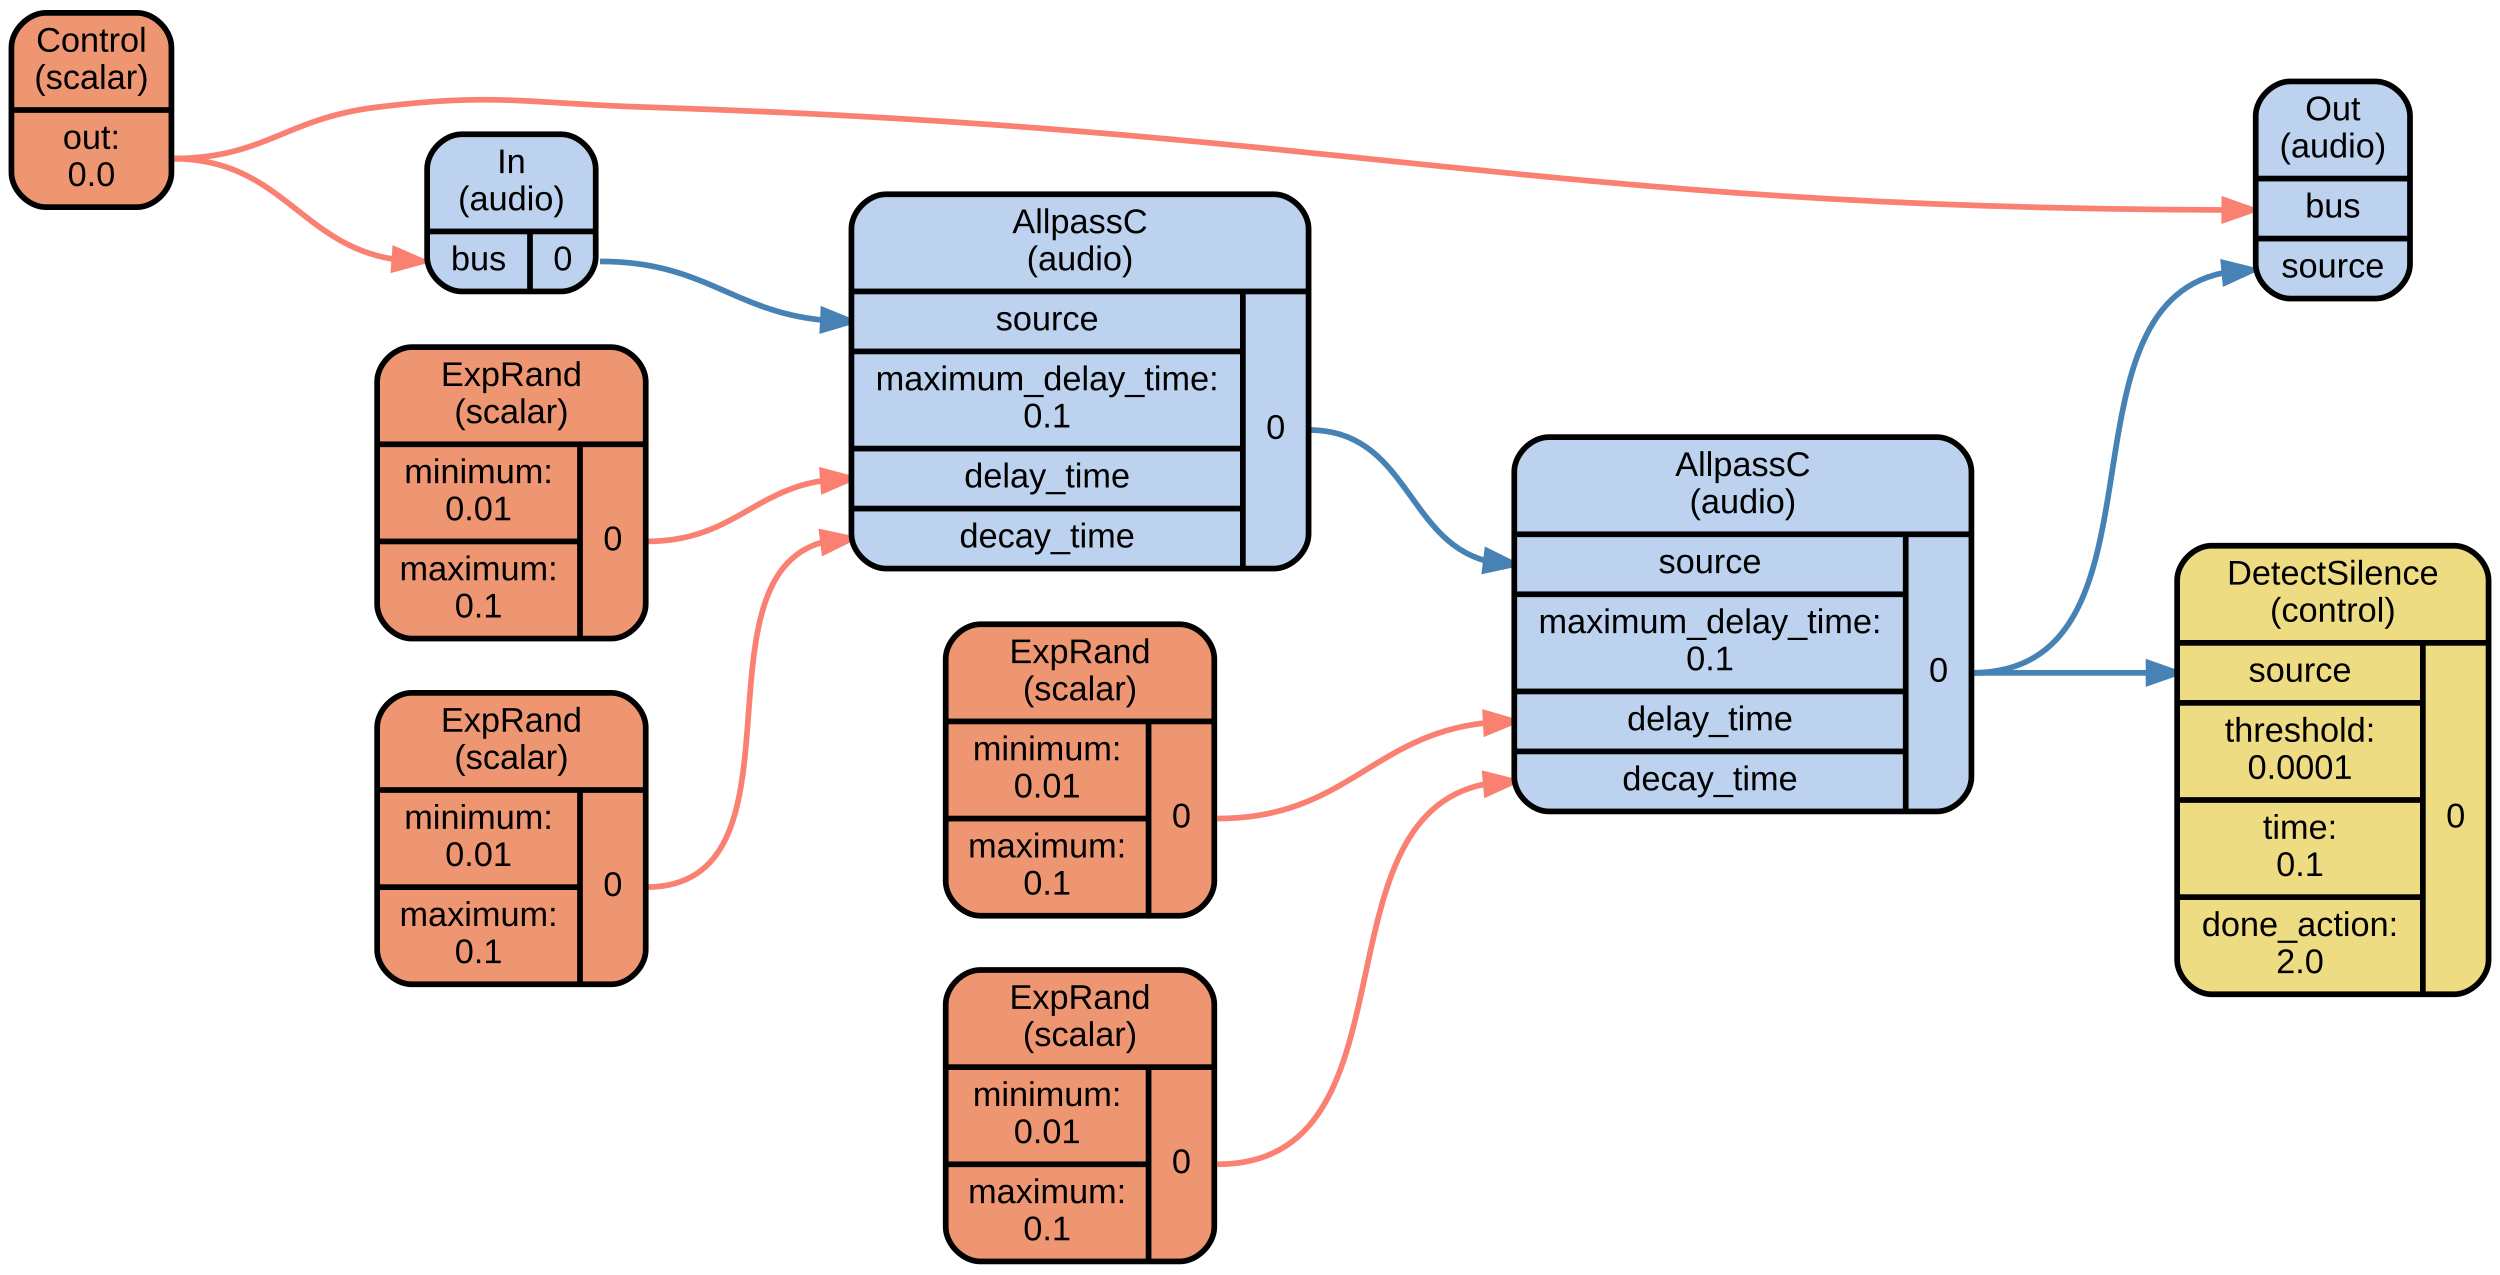
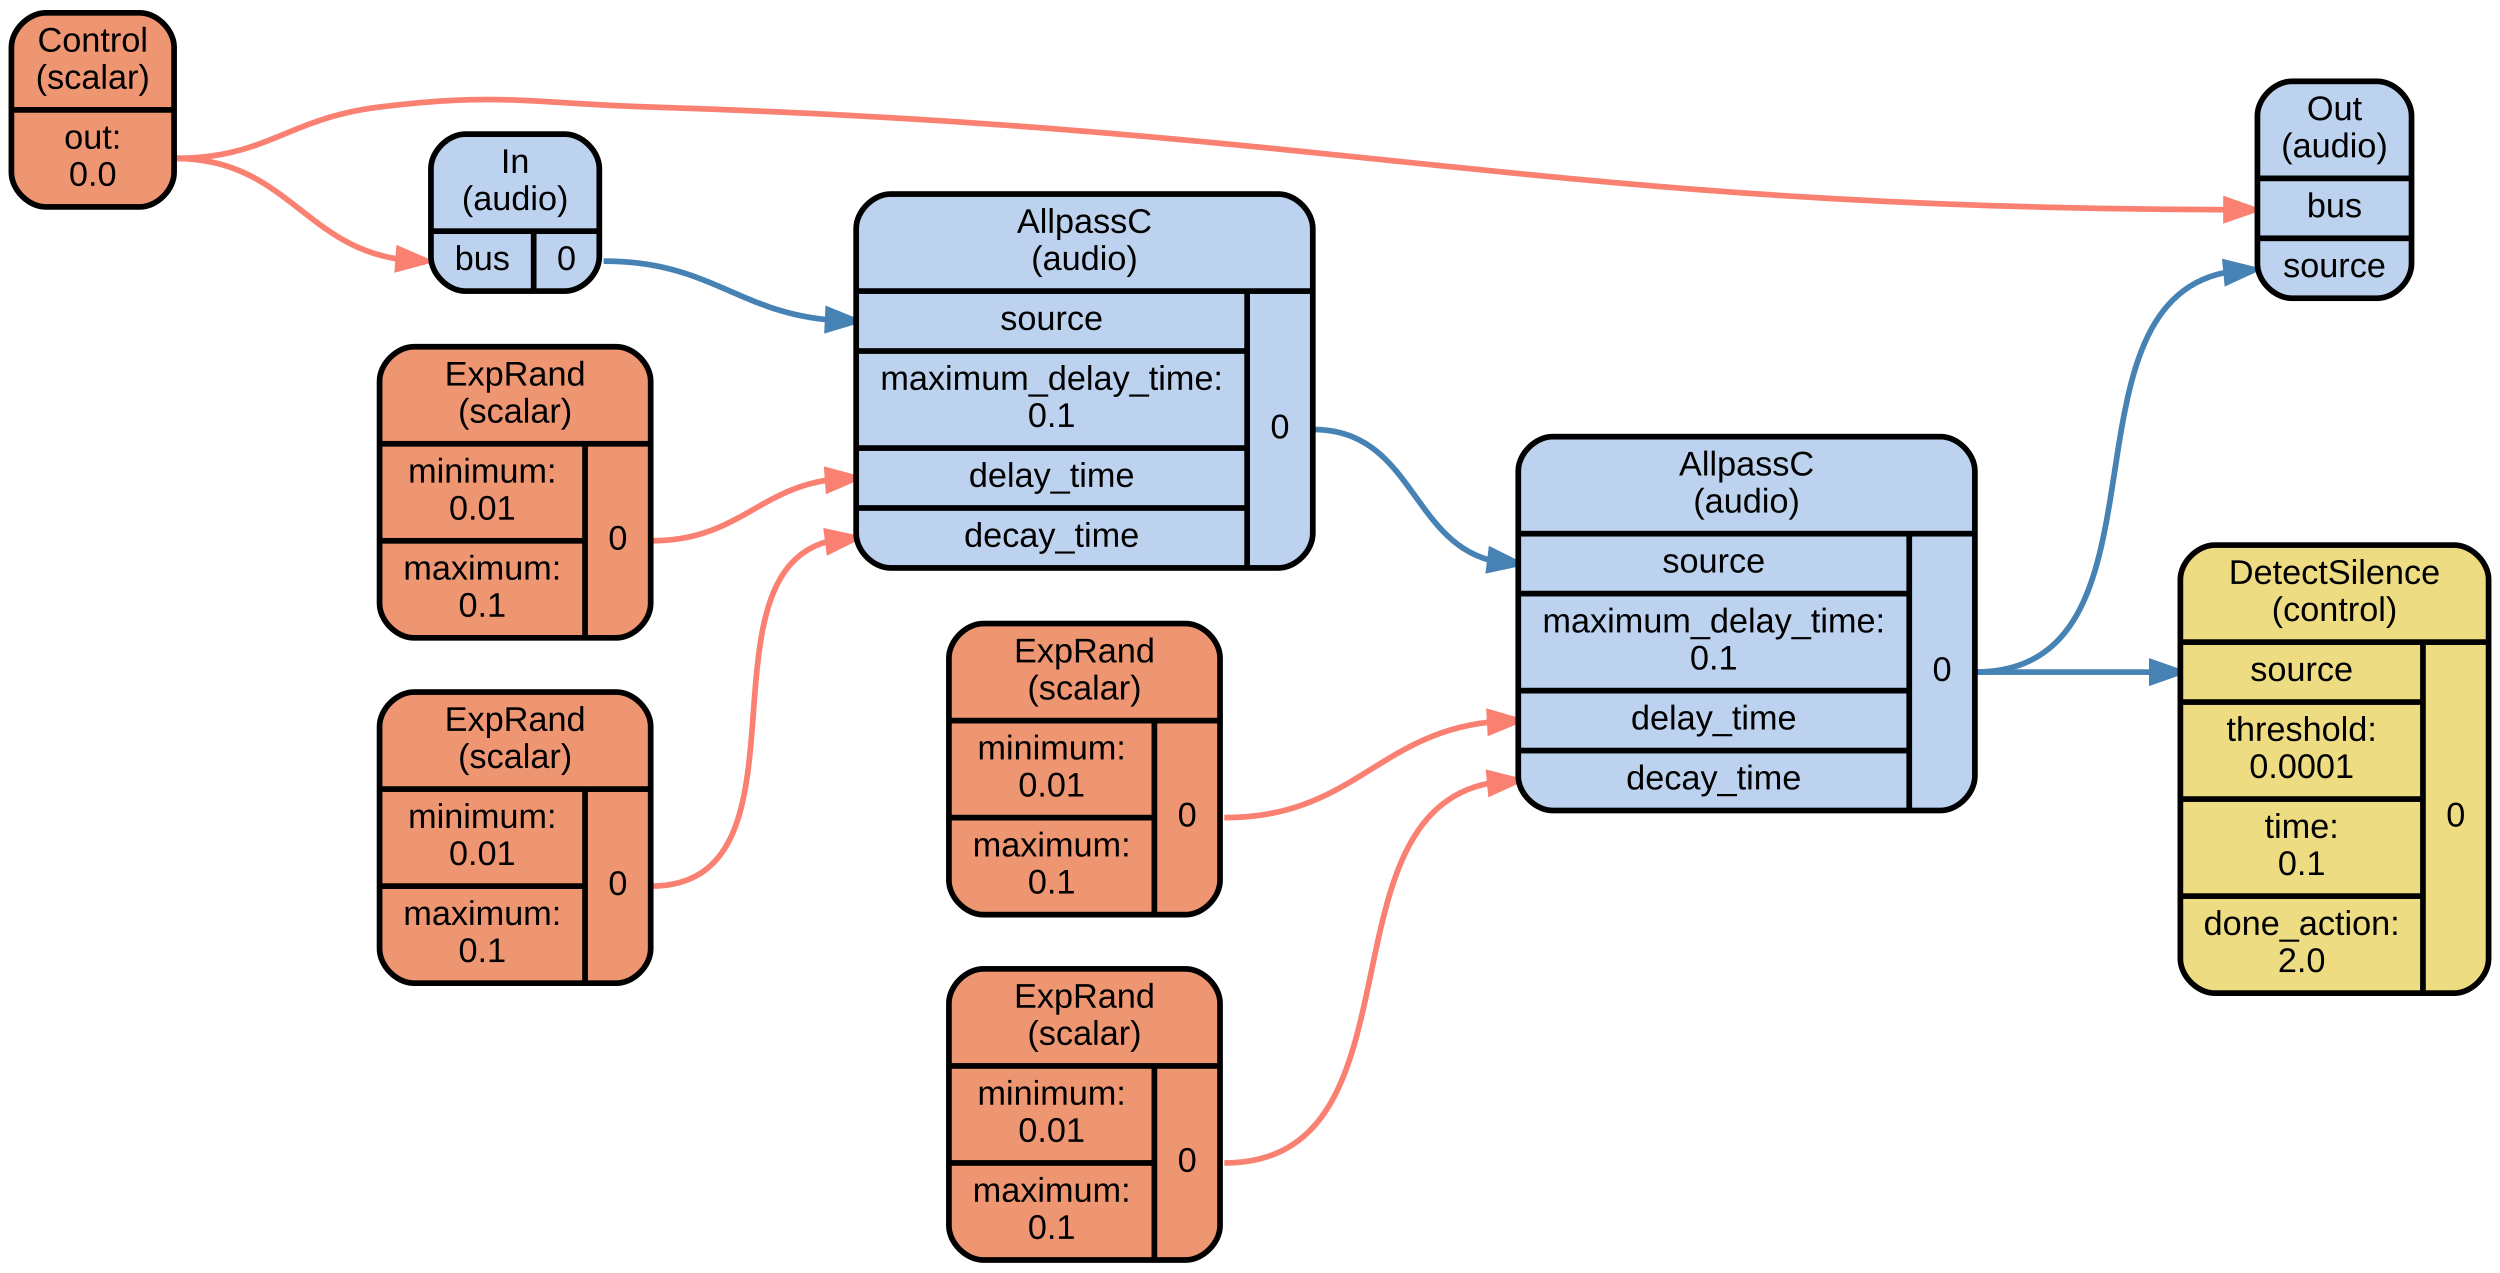
- <svg xmlns="http://www.w3.org/2000/svg" width="875pt" height="446pt" viewBox="0.00 0.00 875.00 446.00">
+ <svg xmlns="http://www.w3.org/2000/svg" width="876pt" height="446pt" viewBox="0.00 0.00 876.00 446.00">
  <g id="graph0" class="graph" transform="scale(1 1) rotate(0) translate(4 442)">
    <g id="edge1" class="edge">
-       <path fill="none" stroke="salmon" stroke-width="2" d="M56,-386.5C94.63,-386.5 100.86,-356.42 133.92,-351.25" />
-       <polygon fill="salmon" stroke="salmon" stroke-width="2" points="134.29,-354.73 144,-350.5 133.77,-347.75 134.29,-354.73" />
+       <path fill="none" stroke="salmon" stroke-width="2" d="M57,-386.5C95.81,-386.5 102.14,-356.42 135.36,-351.25" />
+       <polygon fill="salmon" stroke="salmon" stroke-width="2" points="135.79,-354.73 145.5,-350.5 135.27,-347.75 135.79,-354.73" />
    </g>
    <g id="edge2" class="edge">
-       <path fill="none" stroke="salmon" stroke-width="2" d="M56,-386.5C88.98,-386.5 95.26,-400.47 128,-404.5 169.46,-409.6 180.24,-405.83 222,-404.5 468.96,-396.61 532.27,-369.26 774.33,-368.52" />
-       <polygon fill="salmon" stroke="salmon" stroke-width="2" points="774.51,-372.02 784.5,-368.5 774.49,-365.02 774.51,-372.02" />
+       <path fill="none" stroke="salmon" stroke-width="2" d="M57,-386.5C89.98,-386.5 96.26,-400.47 129,-404.5 170.91,-409.66 181.8,-405.85 224,-404.5 470.74,-396.61 533.99,-369.26 775.84,-368.52" />
+       <polygon fill="salmon" stroke="salmon" stroke-width="2" points="776.01,-372.02 786,-368.5 775.99,-365.02 776.01,-372.02" />
    </g>
    <g id="edge3" class="edge">
-       <path fill="none" stroke="steelblue" stroke-width="2" d="M206,-350.5C242.6,-350.5 252.17,-333.1 283.91,-329.98" />
-       <polygon fill="steelblue" stroke="steelblue" stroke-width="2" points="284.18,-333.47 294,-329.5 283.85,-326.48 284.18,-333.47" />
+       <path fill="none" stroke="steelblue" stroke-width="2" d="M207.5,-350.5C244.29,-350.5 253.94,-333.1 285.85,-329.98" />
+       <polygon fill="steelblue" stroke="steelblue" stroke-width="2" points="286.18,-333.47 296,-329.5 285.85,-326.47 286.18,-333.47" />
    </g>
    <g id="edge4" class="edge">
-       <path fill="none" stroke="salmon" stroke-width="2" d="M222,-131.5C281.15,-131.5 237.14,-239.17 283.8,-252.21" />
-       <polygon fill="salmon" stroke="salmon" stroke-width="2" points="283.64,-255.72 294,-253.5 284.52,-248.78 283.64,-255.72" />
+       <path fill="none" stroke="salmon" stroke-width="2" d="M224,-131.5C283.15,-131.5 239.14,-239.17 285.8,-252.21" />
+       <polygon fill="salmon" stroke="salmon" stroke-width="2" points="285.64,-255.72 296,-253.5 286.52,-248.78 285.64,-255.72" />
    </g>
    <g id="edge5" class="edge">
-       <path fill="none" stroke="salmon" stroke-width="2" d="M222,-252.5C251.8,-252.5 259.09,-269.95 283.97,-273.77" />
-       <polygon fill="salmon" stroke="salmon" stroke-width="2" points="283.77,-277.26 294,-274.5 284.28,-270.28 283.77,-277.26" />
+       <path fill="none" stroke="salmon" stroke-width="2" d="M224,-252.5C253.8,-252.5 261.09,-269.95 285.97,-273.77" />
+       <polygon fill="salmon" stroke="salmon" stroke-width="2" points="285.77,-277.26 296,-274.5 286.28,-270.28 285.77,-277.26" />
    </g>
    <g id="edge6" class="edge">
-       <path fill="none" stroke="steelblue" stroke-width="2" d="M454,-291.5C488.48,-291.5 488.24,-253.23 515.94,-245.76" />
-       <polygon fill="steelblue" stroke="steelblue" stroke-width="2" points="516.51,-249.21 526,-244.5 515.64,-242.27 516.51,-249.21" />
+       <path fill="none" stroke="steelblue" stroke-width="2" d="M456,-291.5C490.48,-291.5 490.24,-253.23 517.94,-245.76" />
+       <polygon fill="steelblue" stroke="steelblue" stroke-width="2" points="518.51,-249.21 528,-244.5 517.64,-242.27 518.51,-249.21" />
    </g>
    <g id="edge7" class="edge">
-       <path fill="none" stroke="salmon" stroke-width="2" d="M422,-34.5C493.71,-34.5 454.89,-155.73 515.8,-167.57" />
-       <polygon fill="salmon" stroke="salmon" stroke-width="2" points="515.72,-171.08 526,-168.5 516.36,-164.11 515.72,-171.08" />
+       <path fill="none" stroke="salmon" stroke-width="2" d="M425,-34.5C496.45,-34.5 457.2,-155.73 517.84,-167.57" />
+       <polygon fill="salmon" stroke="salmon" stroke-width="2" points="517.72,-171.08 528,-168.5 518.36,-164.11 517.72,-171.08" />
    </g>
    <g id="edge8" class="edge">
-       <path fill="none" stroke="salmon" stroke-width="2" d="M422,-155.5C467.02,-155.5 476.14,-184.64 515.83,-188.97" />
-       <polygon fill="salmon" stroke="salmon" stroke-width="2" points="515.83,-192.47 526,-189.5 516.2,-185.48 515.83,-192.47" />
+       <path fill="none" stroke="salmon" stroke-width="2" d="M425,-155.5C469.63,-155.5 478.59,-184.64 517.92,-188.97" />
+       <polygon fill="salmon" stroke="salmon" stroke-width="2" points="517.83,-192.47 528,-189.5 518.2,-185.48 517.83,-192.47" />
    </g>
    <g id="edge9" class="edge">
-       <path fill="none" stroke="steelblue" stroke-width="2" d="M686,-206.5C758.71,-206.5 713.06,-334.07 774.21,-346.52" />
-       <polygon fill="steelblue" stroke="steelblue" stroke-width="2" points="774.21,-350.04 784.5,-347.5 774.87,-343.07 774.21,-350.04" />
+       <path fill="none" stroke="steelblue" stroke-width="2" d="M688,-206.5C760.59,-206.5 714.71,-334.07 775.73,-346.52" />
+       <polygon fill="steelblue" stroke="steelblue" stroke-width="2" points="775.71,-350.04 786,-347.5 776.38,-343.07 775.71,-350.04" />
    </g>
    <g id="edge10" class="edge">
-       <path fill="none" stroke="steelblue" stroke-width="2" d="M686,-206.5C714.38,-206.5 723.88,-206.5 747.98,-206.5" />
-       <polygon fill="steelblue" stroke="steelblue" stroke-width="2" points="748,-210 758,-206.5 748,-203 748,-210" />
+       <path fill="none" stroke="steelblue" stroke-width="2" d="M688,-206.5C716.38,-206.5 725.88,-206.5 749.98,-206.5" />
+       <polygon fill="steelblue" stroke="steelblue" stroke-width="2" points="750,-210 760,-206.5 750,-203 750,-210" />
    </g>
    <g id="node1" class="node">
-       <path fill="#ee9572" stroke="black" stroke-width="2" d="M12,-369.5C12,-369.5 44,-369.5 44,-369.5 50,-369.5 56,-375.5 56,-381.5 56,-381.5 56,-425.5 56,-425.5 56,-431.5 50,-437.5 44,-437.5 44,-437.5 12,-437.5 12,-437.5 6,-437.5 0,-431.5 0,-425.5 0,-425.5 0,-381.5 0,-381.5 0,-375.5 6,-369.5 12,-369.5" />
-       <text text-anchor="middle" x="28" y="-423.9" font-family="Arial" font-size="12.00">Control</text>
-       <text text-anchor="middle" x="28" y="-410.9" font-family="Arial" font-size="12.00">(scalar)</text>
-       <polyline fill="none" stroke="black" stroke-width="2" points="0,-403.5 56,-403.5 " />
-       <text text-anchor="middle" x="28" y="-389.9" font-family="Arial" font-size="12.00">out:</text>
-       <text text-anchor="middle" x="28" y="-376.9" font-family="Arial" font-size="12.00">0.0</text>
+       <path fill="#ee9572" stroke="black" stroke-width="2" d="M12,-369.5C12,-369.5 45,-369.5 45,-369.5 51,-369.5 57,-375.5 57,-381.5 57,-381.5 57,-425.5 57,-425.5 57,-431.5 51,-437.5 45,-437.5 45,-437.5 12,-437.5 12,-437.5 6,-437.5 0,-431.5 0,-425.5 0,-425.5 0,-381.5 0,-381.5 0,-375.5 6,-369.5 12,-369.5" />
+       <text text-anchor="middle" x="28.5" y="-423.9" font-family="Arial" font-size="12.00">Control</text>
+       <text text-anchor="middle" x="28.5" y="-410.9" font-family="Arial" font-size="12.00">(scalar)</text>
+       <polyline fill="none" stroke="black" stroke-width="2" points="0,-403.5 57,-403.5 " />
+       <text text-anchor="middle" x="28.5" y="-389.9" font-family="Arial" font-size="12.00">out:</text>
+       <text text-anchor="middle" x="28.5" y="-376.9" font-family="Arial" font-size="12.00">0.0</text>
    </g>
    <g id="node2" class="node">
-       <path fill="#bcd2ee" stroke="black" stroke-width="2" d="M157.5,-340C157.5,-340 192.5,-340 192.5,-340 198.5,-340 204.5,-346 204.5,-352 204.5,-352 204.5,-383 204.5,-383 204.5,-389 198.5,-395 192.5,-395 192.5,-395 157.5,-395 157.5,-395 151.5,-395 145.5,-389 145.5,-383 145.5,-383 145.5,-352 145.5,-352 145.5,-346 151.5,-340 157.5,-340" />
-       <text text-anchor="middle" x="175" y="-381.4" font-family="Arial" font-size="12.00">In</text>
-       <text text-anchor="middle" x="175" y="-368.4" font-family="Arial" font-size="12.00">(audio)</text>
-       <polyline fill="none" stroke="black" stroke-width="2" points="145.5,-361 204.5,-361 " />
-       <text text-anchor="middle" x="163.5" y="-347.4" font-family="Arial" font-size="12.00">bus</text>
-       <polyline fill="none" stroke="black" stroke-width="2" points="181.5,-340 181.5,-361 " />
-       <text text-anchor="middle" x="193" y="-347.4" font-family="Arial" font-size="12.00">0</text>
+       <path fill="#bcd2ee" stroke="black" stroke-width="2" d="M159,-340C159,-340 194,-340 194,-340 200,-340 206,-346 206,-352 206,-352 206,-383 206,-383 206,-389 200,-395 194,-395 194,-395 159,-395 159,-395 153,-395 147,-389 147,-383 147,-383 147,-352 147,-352 147,-346 153,-340 159,-340" />
+       <text text-anchor="middle" x="176.5" y="-381.4" font-family="Arial" font-size="12.00">In</text>
+       <text text-anchor="middle" x="176.5" y="-368.4" font-family="Arial" font-size="12.00">(audio)</text>
+       <polyline fill="none" stroke="black" stroke-width="2" points="147,-361 206,-361 " />
+       <text text-anchor="middle" x="165" y="-347.4" font-family="Arial" font-size="12.00">bus</text>
+       <polyline fill="none" stroke="black" stroke-width="2" points="183,-340 183,-361 " />
+       <text text-anchor="middle" x="194.5" y="-347.4" font-family="Arial" font-size="12.00">0</text>
    </g>
    <g id="node3" class="node">
-       <path fill="#ee9572" stroke="black" stroke-width="2" d="M140,-97.5C140,-97.5 210,-97.5 210,-97.5 216,-97.5 222,-103.5 222,-109.5 222,-109.5 222,-187.5 222,-187.5 222,-193.5 216,-199.5 210,-199.5 210,-199.5 140,-199.5 140,-199.5 134,-199.5 128,-193.5 128,-187.5 128,-187.5 128,-109.5 128,-109.5 128,-103.5 134,-97.5 140,-97.5" />
-       <text text-anchor="middle" x="175" y="-185.9" font-family="Arial" font-size="12.00">ExpRand</text>
-       <text text-anchor="middle" x="175" y="-172.9" font-family="Arial" font-size="12.00">(scalar)</text>
-       <polyline fill="none" stroke="black" stroke-width="2" points="128,-165.5 222,-165.5 " />
-       <text text-anchor="middle" x="163.5" y="-151.9" font-family="Arial" font-size="12.00">minimum:</text>
-       <text text-anchor="middle" x="163.5" y="-138.9" font-family="Arial" font-size="12.00">0.01</text>
-       <polyline fill="none" stroke="black" stroke-width="2" points="128,-131.5 199,-131.5 " />
-       <text text-anchor="middle" x="163.5" y="-117.9" font-family="Arial" font-size="12.00">maximum:</text>
-       <text text-anchor="middle" x="163.5" y="-104.9" font-family="Arial" font-size="12.00">0.1</text>
-       <polyline fill="none" stroke="black" stroke-width="2" points="199,-97.5 199,-165.5 " />
-       <text text-anchor="middle" x="210.5" y="-128.4" font-family="Arial" font-size="12.00">0</text>
+       <path fill="#ee9572" stroke="black" stroke-width="2" d="M141,-97.5C141,-97.5 212,-97.5 212,-97.5 218,-97.5 224,-103.5 224,-109.5 224,-109.5 224,-187.5 224,-187.5 224,-193.5 218,-199.5 212,-199.5 212,-199.5 141,-199.5 141,-199.5 135,-199.5 129,-193.5 129,-187.5 129,-187.5 129,-109.5 129,-109.5 129,-103.5 135,-97.5 141,-97.5" />
+       <text text-anchor="middle" x="176.5" y="-185.9" font-family="Arial" font-size="12.00">ExpRand</text>
+       <text text-anchor="middle" x="176.5" y="-172.9" font-family="Arial" font-size="12.00">(scalar)</text>
+       <polyline fill="none" stroke="black" stroke-width="2" points="129,-165.5 224,-165.5 " />
+       <text text-anchor="middle" x="165" y="-151.9" font-family="Arial" font-size="12.00">minimum:</text>
+       <text text-anchor="middle" x="165" y="-138.9" font-family="Arial" font-size="12.00">0.01</text>
+       <polyline fill="none" stroke="black" stroke-width="2" points="129,-131.5 201,-131.5 " />
+       <text text-anchor="middle" x="165" y="-117.9" font-family="Arial" font-size="12.00">maximum:</text>
+       <text text-anchor="middle" x="165" y="-104.9" font-family="Arial" font-size="12.00">0.1</text>
+       <polyline fill="none" stroke="black" stroke-width="2" points="201,-97.5 201,-165.5 " />
+       <text text-anchor="middle" x="212.5" y="-128.4" font-family="Arial" font-size="12.00">0</text>
    </g>
    <g id="node4" class="node">
-       <path fill="#ee9572" stroke="black" stroke-width="2" d="M140,-218.5C140,-218.5 210,-218.5 210,-218.5 216,-218.5 222,-224.5 222,-230.5 222,-230.5 222,-308.5 222,-308.5 222,-314.5 216,-320.5 210,-320.5 210,-320.5 140,-320.5 140,-320.5 134,-320.5 128,-314.5 128,-308.5 128,-308.5 128,-230.5 128,-230.5 128,-224.5 134,-218.5 140,-218.5" />
-       <text text-anchor="middle" x="175" y="-306.9" font-family="Arial" font-size="12.00">ExpRand</text>
-       <text text-anchor="middle" x="175" y="-293.9" font-family="Arial" font-size="12.00">(scalar)</text>
-       <polyline fill="none" stroke="black" stroke-width="2" points="128,-286.5 222,-286.5 " />
-       <text text-anchor="middle" x="163.5" y="-272.9" font-family="Arial" font-size="12.00">minimum:</text>
-       <text text-anchor="middle" x="163.5" y="-259.9" font-family="Arial" font-size="12.00">0.01</text>
-       <polyline fill="none" stroke="black" stroke-width="2" points="128,-252.5 199,-252.5 " />
-       <text text-anchor="middle" x="163.5" y="-238.9" font-family="Arial" font-size="12.00">maximum:</text>
-       <text text-anchor="middle" x="163.5" y="-225.9" font-family="Arial" font-size="12.00">0.1</text>
-       <polyline fill="none" stroke="black" stroke-width="2" points="199,-218.5 199,-286.5 " />
-       <text text-anchor="middle" x="210.5" y="-249.4" font-family="Arial" font-size="12.00">0</text>
+       <path fill="#ee9572" stroke="black" stroke-width="2" d="M141,-218.5C141,-218.5 212,-218.5 212,-218.5 218,-218.5 224,-224.5 224,-230.5 224,-230.5 224,-308.5 224,-308.5 224,-314.5 218,-320.5 212,-320.5 212,-320.5 141,-320.5 141,-320.5 135,-320.5 129,-314.5 129,-308.5 129,-308.5 129,-230.5 129,-230.5 129,-224.5 135,-218.5 141,-218.5" />
+       <text text-anchor="middle" x="176.5" y="-306.9" font-family="Arial" font-size="12.00">ExpRand</text>
+       <text text-anchor="middle" x="176.5" y="-293.9" font-family="Arial" font-size="12.00">(scalar)</text>
+       <polyline fill="none" stroke="black" stroke-width="2" points="129,-286.5 224,-286.5 " />
+       <text text-anchor="middle" x="165" y="-272.9" font-family="Arial" font-size="12.00">minimum:</text>
+       <text text-anchor="middle" x="165" y="-259.9" font-family="Arial" font-size="12.00">0.01</text>
+       <polyline fill="none" stroke="black" stroke-width="2" points="129,-252.5 201,-252.5 " />
+       <text text-anchor="middle" x="165" y="-238.9" font-family="Arial" font-size="12.00">maximum:</text>
+       <text text-anchor="middle" x="165" y="-225.9" font-family="Arial" font-size="12.00">0.1</text>
+       <polyline fill="none" stroke="black" stroke-width="2" points="201,-218.5 201,-286.5 " />
+       <text text-anchor="middle" x="212.5" y="-249.4" font-family="Arial" font-size="12.00">0</text>
    </g>
    <g id="node5" class="node">
-       <path fill="#bcd2ee" stroke="black" stroke-width="2" d="M306,-243C306,-243 442,-243 442,-243 448,-243 454,-249 454,-255 454,-255 454,-362 454,-362 454,-368 448,-374 442,-374 442,-374 306,-374 306,-374 300,-374 294,-368 294,-362 294,-362 294,-255 294,-255 294,-249 300,-243 306,-243" />
-       <text text-anchor="middle" x="374" y="-360.4" font-family="Arial" font-size="12.00">AllpassC</text>
-       <text text-anchor="middle" x="374" y="-347.4" font-family="Arial" font-size="12.00">(audio)</text>
-       <polyline fill="none" stroke="black" stroke-width="2" points="294,-340 454,-340 " />
-       <text text-anchor="middle" x="362.5" y="-326.4" font-family="Arial" font-size="12.00">source</text>
-       <polyline fill="none" stroke="black" stroke-width="2" points="294,-319 431,-319 " />
-       <text text-anchor="middle" x="362.5" y="-305.4" font-family="Arial" font-size="12.00">maximum_delay_time:</text>
-       <text text-anchor="middle" x="362.5" y="-292.4" font-family="Arial" font-size="12.00">0.1</text>
-       <polyline fill="none" stroke="black" stroke-width="2" points="294,-285 431,-285 " />
-       <text text-anchor="middle" x="362.5" y="-271.4" font-family="Arial" font-size="12.00">delay_time</text>
-       <polyline fill="none" stroke="black" stroke-width="2" points="294,-264 431,-264 " />
-       <text text-anchor="middle" x="362.5" y="-250.4" font-family="Arial" font-size="12.00">decay_time</text>
-       <polyline fill="none" stroke="black" stroke-width="2" points="431,-243 431,-340 " />
-       <text text-anchor="middle" x="442.5" y="-288.4" font-family="Arial" font-size="12.00">0</text>
+       <path fill="#bcd2ee" stroke="black" stroke-width="2" d="M308,-243C308,-243 444,-243 444,-243 450,-243 456,-249 456,-255 456,-255 456,-362 456,-362 456,-368 450,-374 444,-374 444,-374 308,-374 308,-374 302,-374 296,-368 296,-362 296,-362 296,-255 296,-255 296,-249 302,-243 308,-243" />
+       <text text-anchor="middle" x="376" y="-360.4" font-family="Arial" font-size="12.00">AllpassC</text>
+       <text text-anchor="middle" x="376" y="-347.4" font-family="Arial" font-size="12.00">(audio)</text>
+       <polyline fill="none" stroke="black" stroke-width="2" points="296,-340 456,-340 " />
+       <text text-anchor="middle" x="364.5" y="-326.4" font-family="Arial" font-size="12.00">source</text>
+       <polyline fill="none" stroke="black" stroke-width="2" points="296,-319 433,-319 " />
+       <text text-anchor="middle" x="364.5" y="-305.4" font-family="Arial" font-size="12.00">maximum_delay_time:</text>
+       <text text-anchor="middle" x="364.5" y="-292.4" font-family="Arial" font-size="12.00">0.1</text>
+       <polyline fill="none" stroke="black" stroke-width="2" points="296,-285 433,-285 " />
+       <text text-anchor="middle" x="364.5" y="-271.4" font-family="Arial" font-size="12.00">delay_time</text>
+       <polyline fill="none" stroke="black" stroke-width="2" points="296,-264 433,-264 " />
+       <text text-anchor="middle" x="364.5" y="-250.4" font-family="Arial" font-size="12.00">decay_time</text>
+       <polyline fill="none" stroke="black" stroke-width="2" points="433,-243 433,-340 " />
+       <text text-anchor="middle" x="444.5" y="-288.4" font-family="Arial" font-size="12.00">0</text>
    </g>
    <g id="node6" class="node">
-       <path fill="#ee9572" stroke="black" stroke-width="2" d="M339,-0.5C339,-0.5 409,-0.5 409,-0.5 415,-0.5 421,-6.5 421,-12.5 421,-12.5 421,-90.5 421,-90.5 421,-96.5 415,-102.5 409,-102.5 409,-102.5 339,-102.5 339,-102.5 333,-102.5 327,-96.5 327,-90.5 327,-90.5 327,-12.5 327,-12.5 327,-6.5 333,-0.5 339,-0.5" />
-       <text text-anchor="middle" x="374" y="-88.9" font-family="Arial" font-size="12.00">ExpRand</text>
-       <text text-anchor="middle" x="374" y="-75.9" font-family="Arial" font-size="12.00">(scalar)</text>
-       <polyline fill="none" stroke="black" stroke-width="2" points="327,-68.5 421,-68.5 " />
-       <text text-anchor="middle" x="362.5" y="-54.9" font-family="Arial" font-size="12.00">minimum:</text>
-       <text text-anchor="middle" x="362.5" y="-41.9" font-family="Arial" font-size="12.00">0.01</text>
-       <polyline fill="none" stroke="black" stroke-width="2" points="327,-34.5 398,-34.5 " />
-       <text text-anchor="middle" x="362.5" y="-20.9" font-family="Arial" font-size="12.00">maximum:</text>
-       <text text-anchor="middle" x="362.5" y="-7.9" font-family="Arial" font-size="12.00">0.1</text>
-       <polyline fill="none" stroke="black" stroke-width="2" points="398,-0.5 398,-68.5 " />
-       <text text-anchor="middle" x="409.5" y="-31.4" font-family="Arial" font-size="12.00">0</text>
+       <path fill="#ee9572" stroke="black" stroke-width="2" d="M340.5,-0.5C340.5,-0.5 411.5,-0.5 411.5,-0.5 417.5,-0.5 423.5,-6.5 423.5,-12.5 423.5,-12.5 423.5,-90.5 423.5,-90.5 423.5,-96.5 417.5,-102.5 411.5,-102.5 411.5,-102.5 340.5,-102.5 340.5,-102.5 334.5,-102.5 328.5,-96.5 328.5,-90.5 328.5,-90.5 328.5,-12.5 328.5,-12.5 328.5,-6.5 334.5,-0.5 340.5,-0.5" />
+       <text text-anchor="middle" x="376" y="-88.9" font-family="Arial" font-size="12.00">ExpRand</text>
+       <text text-anchor="middle" x="376" y="-75.9" font-family="Arial" font-size="12.00">(scalar)</text>
+       <polyline fill="none" stroke="black" stroke-width="2" points="328.5,-68.5 423.5,-68.5 " />
+       <text text-anchor="middle" x="364.5" y="-54.9" font-family="Arial" font-size="12.00">minimum:</text>
+       <text text-anchor="middle" x="364.5" y="-41.9" font-family="Arial" font-size="12.00">0.01</text>
+       <polyline fill="none" stroke="black" stroke-width="2" points="328.5,-34.5 400.5,-34.5 " />
+       <text text-anchor="middle" x="364.5" y="-20.9" font-family="Arial" font-size="12.00">maximum:</text>
+       <text text-anchor="middle" x="364.5" y="-7.9" font-family="Arial" font-size="12.00">0.1</text>
+       <polyline fill="none" stroke="black" stroke-width="2" points="400.5,-0.5 400.5,-68.5 " />
+       <text text-anchor="middle" x="412" y="-31.4" font-family="Arial" font-size="12.00">0</text>
    </g>
    <g id="node7" class="node">
-       <path fill="#ee9572" stroke="black" stroke-width="2" d="M339,-121.5C339,-121.5 409,-121.5 409,-121.5 415,-121.5 421,-127.5 421,-133.5 421,-133.5 421,-211.5 421,-211.5 421,-217.5 415,-223.5 409,-223.5 409,-223.5 339,-223.5 339,-223.5 333,-223.5 327,-217.5 327,-211.5 327,-211.5 327,-133.5 327,-133.5 327,-127.5 333,-121.5 339,-121.5" />
-       <text text-anchor="middle" x="374" y="-209.9" font-family="Arial" font-size="12.00">ExpRand</text>
-       <text text-anchor="middle" x="374" y="-196.9" font-family="Arial" font-size="12.00">(scalar)</text>
-       <polyline fill="none" stroke="black" stroke-width="2" points="327,-189.5 421,-189.5 " />
-       <text text-anchor="middle" x="362.5" y="-175.9" font-family="Arial" font-size="12.00">minimum:</text>
-       <text text-anchor="middle" x="362.5" y="-162.9" font-family="Arial" font-size="12.00">0.01</text>
-       <polyline fill="none" stroke="black" stroke-width="2" points="327,-155.5 398,-155.5 " />
-       <text text-anchor="middle" x="362.5" y="-141.9" font-family="Arial" font-size="12.00">maximum:</text>
-       <text text-anchor="middle" x="362.5" y="-128.9" font-family="Arial" font-size="12.00">0.1</text>
-       <polyline fill="none" stroke="black" stroke-width="2" points="398,-121.5 398,-189.5 " />
-       <text text-anchor="middle" x="409.5" y="-152.4" font-family="Arial" font-size="12.00">0</text>
+       <path fill="#ee9572" stroke="black" stroke-width="2" d="M340.5,-121.5C340.5,-121.5 411.5,-121.5 411.5,-121.5 417.5,-121.5 423.5,-127.5 423.5,-133.5 423.5,-133.5 423.5,-211.5 423.5,-211.5 423.5,-217.5 417.5,-223.5 411.5,-223.5 411.5,-223.5 340.5,-223.5 340.5,-223.5 334.5,-223.5 328.5,-217.5 328.5,-211.5 328.5,-211.5 328.5,-133.5 328.5,-133.5 328.5,-127.5 334.5,-121.5 340.5,-121.5" />
+       <text text-anchor="middle" x="376" y="-209.9" font-family="Arial" font-size="12.00">ExpRand</text>
+       <text text-anchor="middle" x="376" y="-196.9" font-family="Arial" font-size="12.00">(scalar)</text>
+       <polyline fill="none" stroke="black" stroke-width="2" points="328.5,-189.5 423.5,-189.5 " />
+       <text text-anchor="middle" x="364.5" y="-175.9" font-family="Arial" font-size="12.00">minimum:</text>
+       <text text-anchor="middle" x="364.5" y="-162.9" font-family="Arial" font-size="12.00">0.01</text>
+       <polyline fill="none" stroke="black" stroke-width="2" points="328.5,-155.5 400.5,-155.5 " />
+       <text text-anchor="middle" x="364.5" y="-141.9" font-family="Arial" font-size="12.00">maximum:</text>
+       <text text-anchor="middle" x="364.5" y="-128.9" font-family="Arial" font-size="12.00">0.1</text>
+       <polyline fill="none" stroke="black" stroke-width="2" points="400.5,-121.5 400.5,-189.5 " />
+       <text text-anchor="middle" x="412" y="-152.4" font-family="Arial" font-size="12.00">0</text>
    </g>
    <g id="node8" class="node">
-       <path fill="#bcd2ee" stroke="black" stroke-width="2" d="M538,-158C538,-158 674,-158 674,-158 680,-158 686,-164 686,-170 686,-170 686,-277 686,-277 686,-283 680,-289 674,-289 674,-289 538,-289 538,-289 532,-289 526,-283 526,-277 526,-277 526,-170 526,-170 526,-164 532,-158 538,-158" />
-       <text text-anchor="middle" x="606" y="-275.4" font-family="Arial" font-size="12.00">AllpassC</text>
-       <text text-anchor="middle" x="606" y="-262.4" font-family="Arial" font-size="12.00">(audio)</text>
-       <polyline fill="none" stroke="black" stroke-width="2" points="526,-255 686,-255 " />
-       <text text-anchor="middle" x="594.5" y="-241.4" font-family="Arial" font-size="12.00">source</text>
-       <polyline fill="none" stroke="black" stroke-width="2" points="526,-234 663,-234 " />
-       <text text-anchor="middle" x="594.5" y="-220.4" font-family="Arial" font-size="12.00">maximum_delay_time:</text>
-       <text text-anchor="middle" x="594.5" y="-207.4" font-family="Arial" font-size="12.00">0.1</text>
-       <polyline fill="none" stroke="black" stroke-width="2" points="526,-200 663,-200 " />
-       <text text-anchor="middle" x="594.5" y="-186.4" font-family="Arial" font-size="12.00">delay_time</text>
-       <polyline fill="none" stroke="black" stroke-width="2" points="526,-179 663,-179 " />
-       <text text-anchor="middle" x="594.5" y="-165.4" font-family="Arial" font-size="12.00">decay_time</text>
-       <polyline fill="none" stroke="black" stroke-width="2" points="663,-158 663,-255 " />
-       <text text-anchor="middle" x="674.5" y="-203.4" font-family="Arial" font-size="12.00">0</text>
+       <path fill="#bcd2ee" stroke="black" stroke-width="2" d="M540,-158C540,-158 676,-158 676,-158 682,-158 688,-164 688,-170 688,-170 688,-277 688,-277 688,-283 682,-289 676,-289 676,-289 540,-289 540,-289 534,-289 528,-283 528,-277 528,-277 528,-170 528,-170 528,-164 534,-158 540,-158" />
+       <text text-anchor="middle" x="608" y="-275.4" font-family="Arial" font-size="12.00">AllpassC</text>
+       <text text-anchor="middle" x="608" y="-262.4" font-family="Arial" font-size="12.00">(audio)</text>
+       <polyline fill="none" stroke="black" stroke-width="2" points="528,-255 688,-255 " />
+       <text text-anchor="middle" x="596.5" y="-241.4" font-family="Arial" font-size="12.00">source</text>
+       <polyline fill="none" stroke="black" stroke-width="2" points="528,-234 665,-234 " />
+       <text text-anchor="middle" x="596.5" y="-220.4" font-family="Arial" font-size="12.00">maximum_delay_time:</text>
+       <text text-anchor="middle" x="596.5" y="-207.4" font-family="Arial" font-size="12.00">0.1</text>
+       <polyline fill="none" stroke="black" stroke-width="2" points="528,-200 665,-200 " />
+       <text text-anchor="middle" x="596.5" y="-186.4" font-family="Arial" font-size="12.00">delay_time</text>
+       <polyline fill="none" stroke="black" stroke-width="2" points="528,-179 665,-179 " />
+       <text text-anchor="middle" x="596.5" y="-165.4" font-family="Arial" font-size="12.00">decay_time</text>
+       <polyline fill="none" stroke="black" stroke-width="2" points="665,-158 665,-255 " />
+       <text text-anchor="middle" x="676.5" y="-203.4" font-family="Arial" font-size="12.00">0</text>
    </g>
    <g id="node9" class="node">
-       <path fill="#bcd2ee" stroke="black" stroke-width="2" d="M797.5,-337.5C797.5,-337.5 827.5,-337.5 827.5,-337.5 833.5,-337.5 839.5,-343.5 839.5,-349.5 839.5,-349.5 839.5,-401.5 839.5,-401.5 839.5,-407.5 833.5,-413.5 827.5,-413.5 827.5,-413.5 797.5,-413.5 797.5,-413.5 791.5,-413.5 785.5,-407.5 785.5,-401.5 785.5,-401.5 785.5,-349.5 785.5,-349.5 785.5,-343.5 791.5,-337.5 797.5,-337.5" />
-       <text text-anchor="middle" x="812.5" y="-399.9" font-family="Arial" font-size="12.00">Out</text>
-       <text text-anchor="middle" x="812.5" y="-386.9" font-family="Arial" font-size="12.00">(audio)</text>
-       <polyline fill="none" stroke="black" stroke-width="2" points="785.5,-379.5 839.5,-379.5 " />
-       <text text-anchor="middle" x="812.5" y="-365.9" font-family="Arial" font-size="12.00">bus</text>
-       <polyline fill="none" stroke="black" stroke-width="2" points="785.5,-358.5 839.5,-358.5 " />
-       <text text-anchor="middle" x="812.5" y="-344.9" font-family="Arial" font-size="12.00">source</text>
+       <path fill="#bcd2ee" stroke="black" stroke-width="2" d="M799,-337.5C799,-337.5 829,-337.5 829,-337.5 835,-337.5 841,-343.5 841,-349.5 841,-349.5 841,-401.5 841,-401.5 841,-407.5 835,-413.5 829,-413.5 829,-413.5 799,-413.5 799,-413.5 793,-413.5 787,-407.5 787,-401.5 787,-401.5 787,-349.5 787,-349.5 787,-343.5 793,-337.5 799,-337.5" />
+       <text text-anchor="middle" x="814" y="-399.9" font-family="Arial" font-size="12.00">Out</text>
+       <text text-anchor="middle" x="814" y="-386.9" font-family="Arial" font-size="12.00">(audio)</text>
+       <polyline fill="none" stroke="black" stroke-width="2" points="787,-379.5 841,-379.5 " />
+       <text text-anchor="middle" x="814" y="-365.9" font-family="Arial" font-size="12.00">bus</text>
+       <polyline fill="none" stroke="black" stroke-width="2" points="787,-358.5 841,-358.5 " />
+       <text text-anchor="middle" x="814" y="-344.9" font-family="Arial" font-size="12.00">source</text>
    </g>
    <g id="node10" class="node">
-       <path fill="#eedc82" stroke="black" stroke-width="2" d="M770,-94C770,-94 855,-94 855,-94 861,-94 867,-100 867,-106 867,-106 867,-239 867,-239 867,-245 861,-251 855,-251 855,-251 770,-251 770,-251 764,-251 758,-245 758,-239 758,-239 758,-106 758,-106 758,-100 764,-94 770,-94" />
-       <text text-anchor="middle" x="812.5" y="-237.4" font-family="Arial" font-size="12.00">DetectSilence</text>
-       <text text-anchor="middle" x="812.5" y="-224.4" font-family="Arial" font-size="12.00">(control)</text>
-       <polyline fill="none" stroke="black" stroke-width="2" points="758,-217 867,-217 " />
-       <text text-anchor="middle" x="801" y="-203.4" font-family="Arial" font-size="12.00">source</text>
-       <polyline fill="none" stroke="black" stroke-width="2" points="758,-196 844,-196 " />
-       <text text-anchor="middle" x="801" y="-182.4" font-family="Arial" font-size="12.00">threshold:</text>
-       <text text-anchor="middle" x="801" y="-169.4" font-family="Arial" font-size="12.00">0.0001</text>
-       <polyline fill="none" stroke="black" stroke-width="2" points="758,-162 844,-162 " />
-       <text text-anchor="middle" x="801" y="-148.4" font-family="Arial" font-size="12.00">time:</text>
-       <text text-anchor="middle" x="801" y="-135.4" font-family="Arial" font-size="12.00">0.1</text>
-       <polyline fill="none" stroke="black" stroke-width="2" points="758,-128 844,-128 " />
-       <text text-anchor="middle" x="801" y="-114.4" font-family="Arial" font-size="12.00">done_action:</text>
-       <text text-anchor="middle" x="801" y="-101.4" font-family="Arial" font-size="12.00">2.0</text>
-       <polyline fill="none" stroke="black" stroke-width="2" points="844,-94 844,-217 " />
-       <text text-anchor="middle" x="855.5" y="-152.4" font-family="Arial" font-size="12.00">0</text>
+       <path fill="#eedc82" stroke="black" stroke-width="2" d="M772,-94C772,-94 856,-94 856,-94 862,-94 868,-100 868,-106 868,-106 868,-239 868,-239 868,-245 862,-251 856,-251 856,-251 772,-251 772,-251 766,-251 760,-245 760,-239 760,-239 760,-106 760,-106 760,-100 766,-94 772,-94" />
+       <text text-anchor="middle" x="814" y="-237.4" font-family="Arial" font-size="12.00">DetectSilence</text>
+       <text text-anchor="middle" x="814" y="-224.4" font-family="Arial" font-size="12.00">(control)</text>
+       <polyline fill="none" stroke="black" stroke-width="2" points="760,-217 868,-217 " />
+       <text text-anchor="middle" x="802.5" y="-203.4" font-family="Arial" font-size="12.00">source</text>
+       <polyline fill="none" stroke="black" stroke-width="2" points="760,-196 845,-196 " />
+       <text text-anchor="middle" x="802.5" y="-182.4" font-family="Arial" font-size="12.00">threshold:</text>
+       <text text-anchor="middle" x="802.5" y="-169.4" font-family="Arial" font-size="12.00">0.0001</text>
+       <polyline fill="none" stroke="black" stroke-width="2" points="760,-162 845,-162 " />
+       <text text-anchor="middle" x="802.5" y="-148.4" font-family="Arial" font-size="12.00">time:</text>
+       <text text-anchor="middle" x="802.5" y="-135.4" font-family="Arial" font-size="12.00">0.1</text>
+       <polyline fill="none" stroke="black" stroke-width="2" points="760,-128 845,-128 " />
+       <text text-anchor="middle" x="802.5" y="-114.4" font-family="Arial" font-size="12.00">done_action:</text>
+       <text text-anchor="middle" x="802.5" y="-101.4" font-family="Arial" font-size="12.00">2.0</text>
+       <polyline fill="none" stroke="black" stroke-width="2" points="845,-94 845,-217 " />
+       <text text-anchor="middle" x="856.5" y="-152.4" font-family="Arial" font-size="12.00">0</text>
    </g>
  </g>
</svg>
